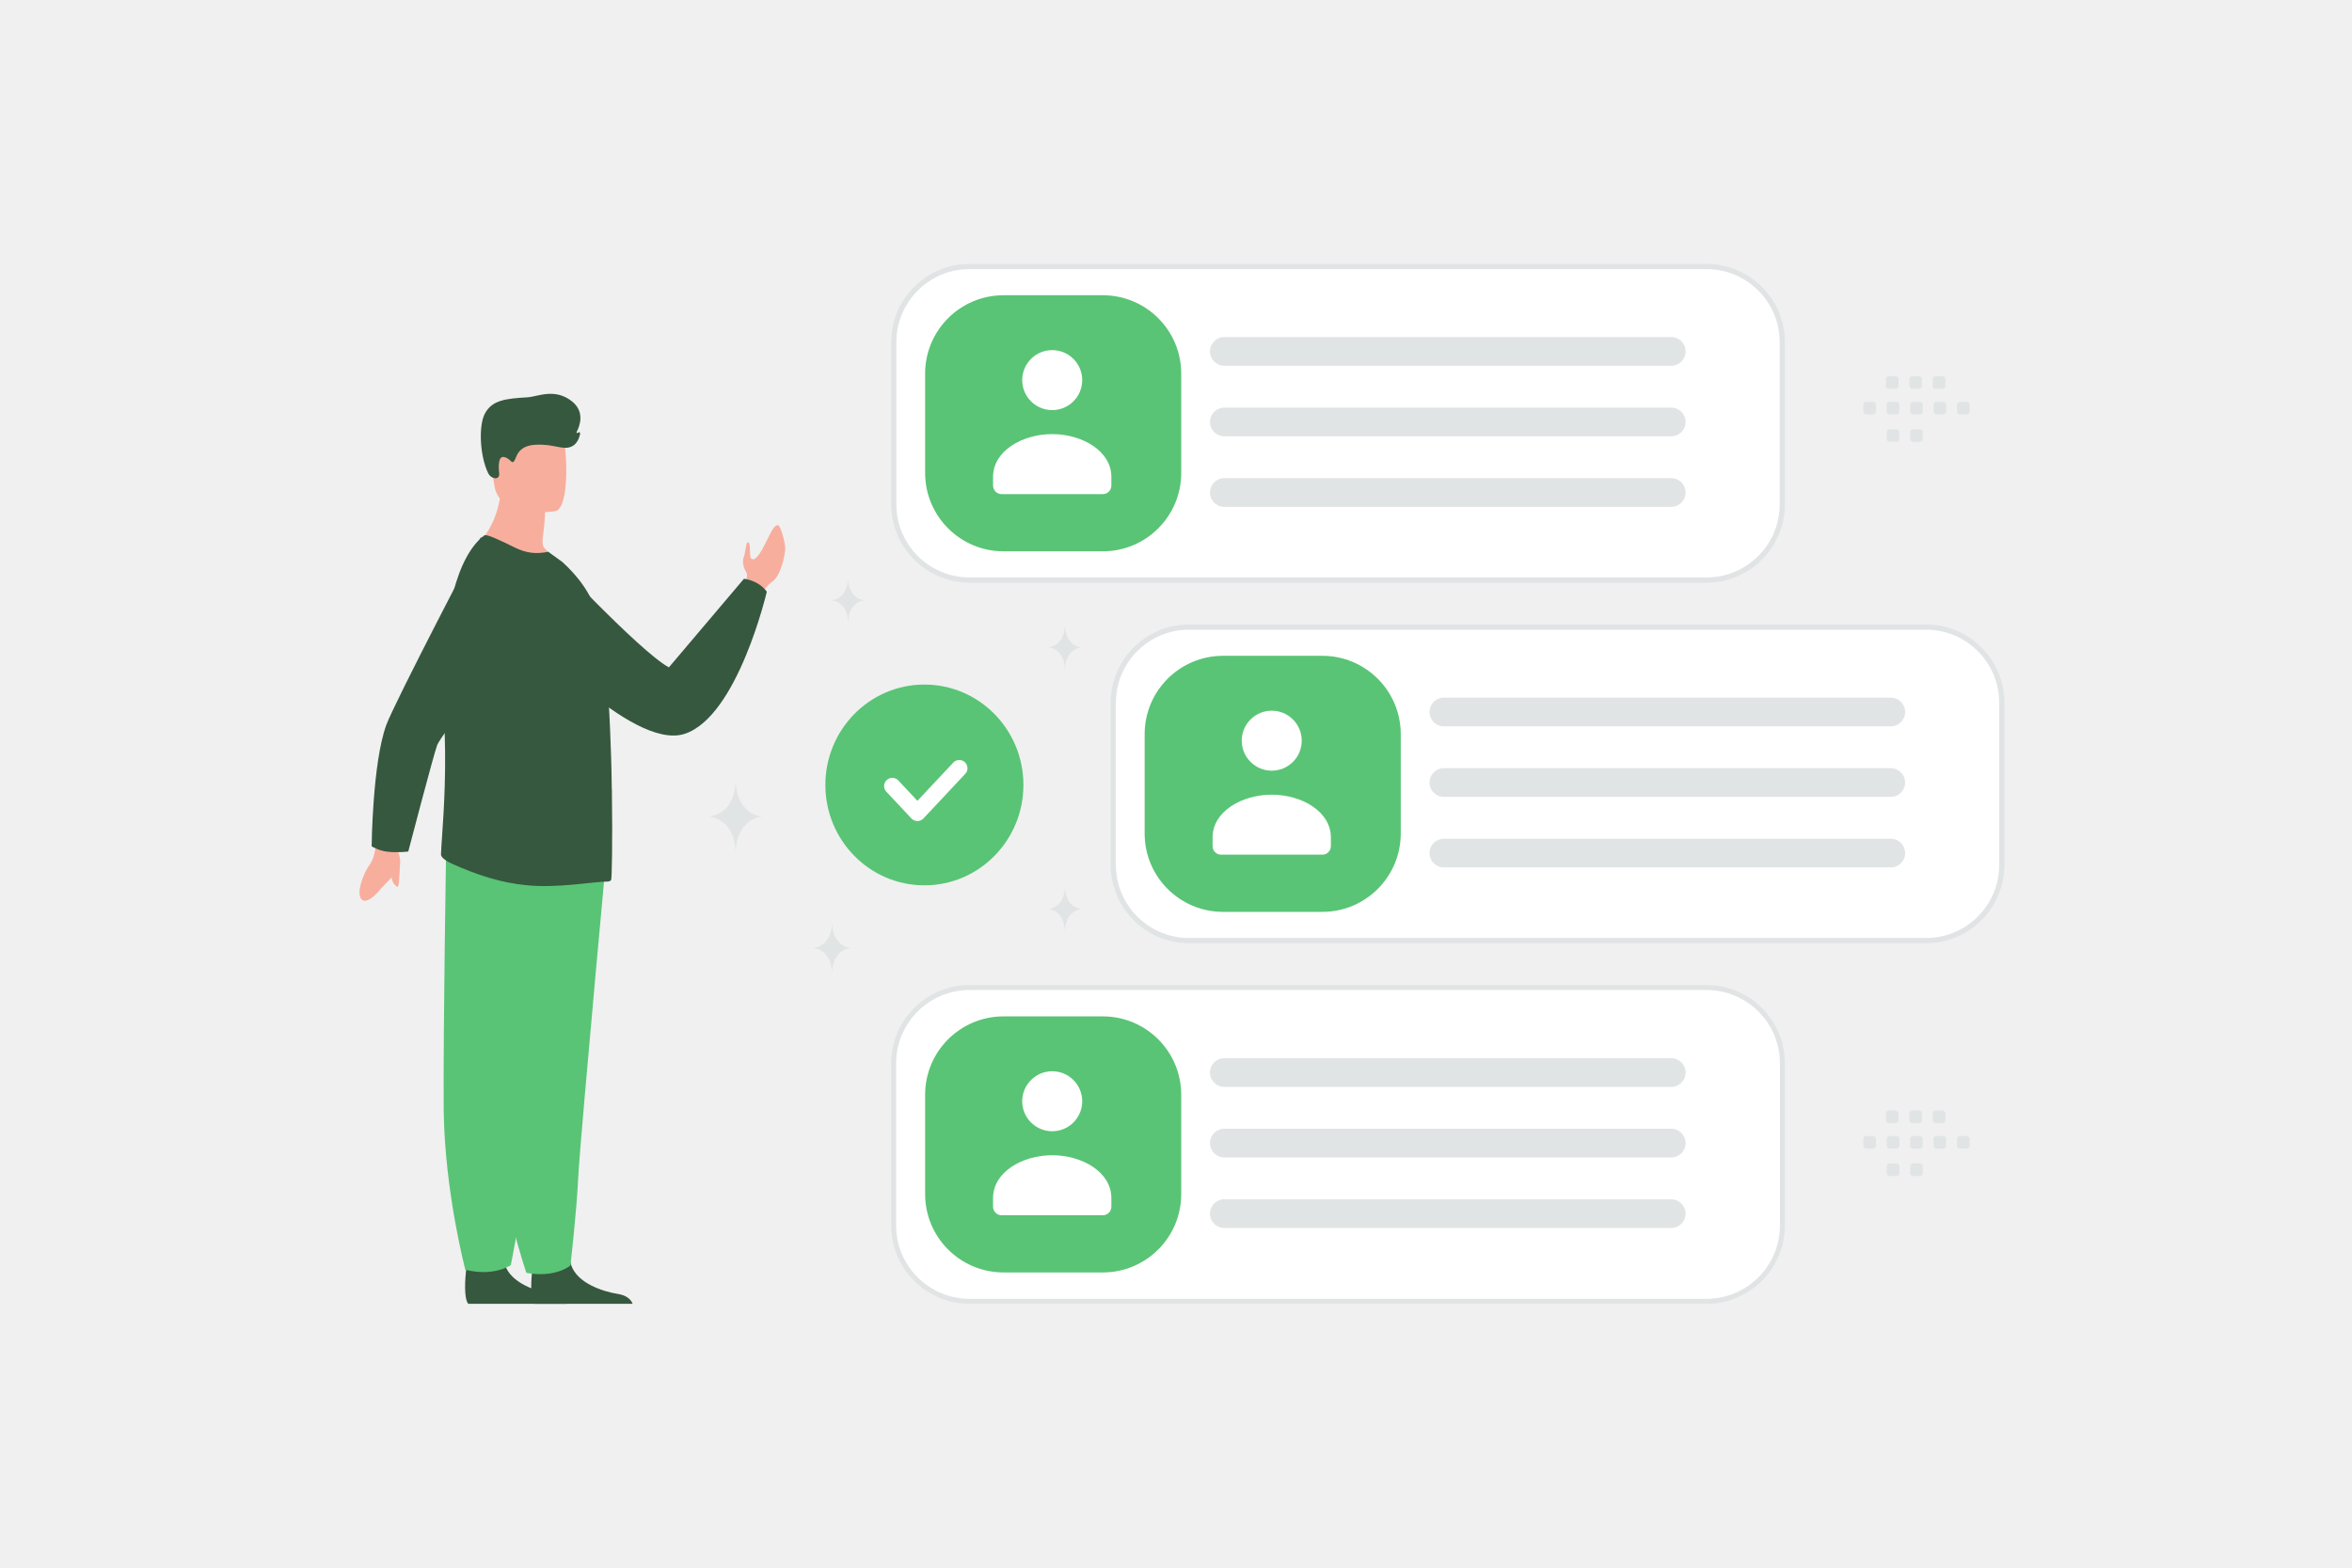
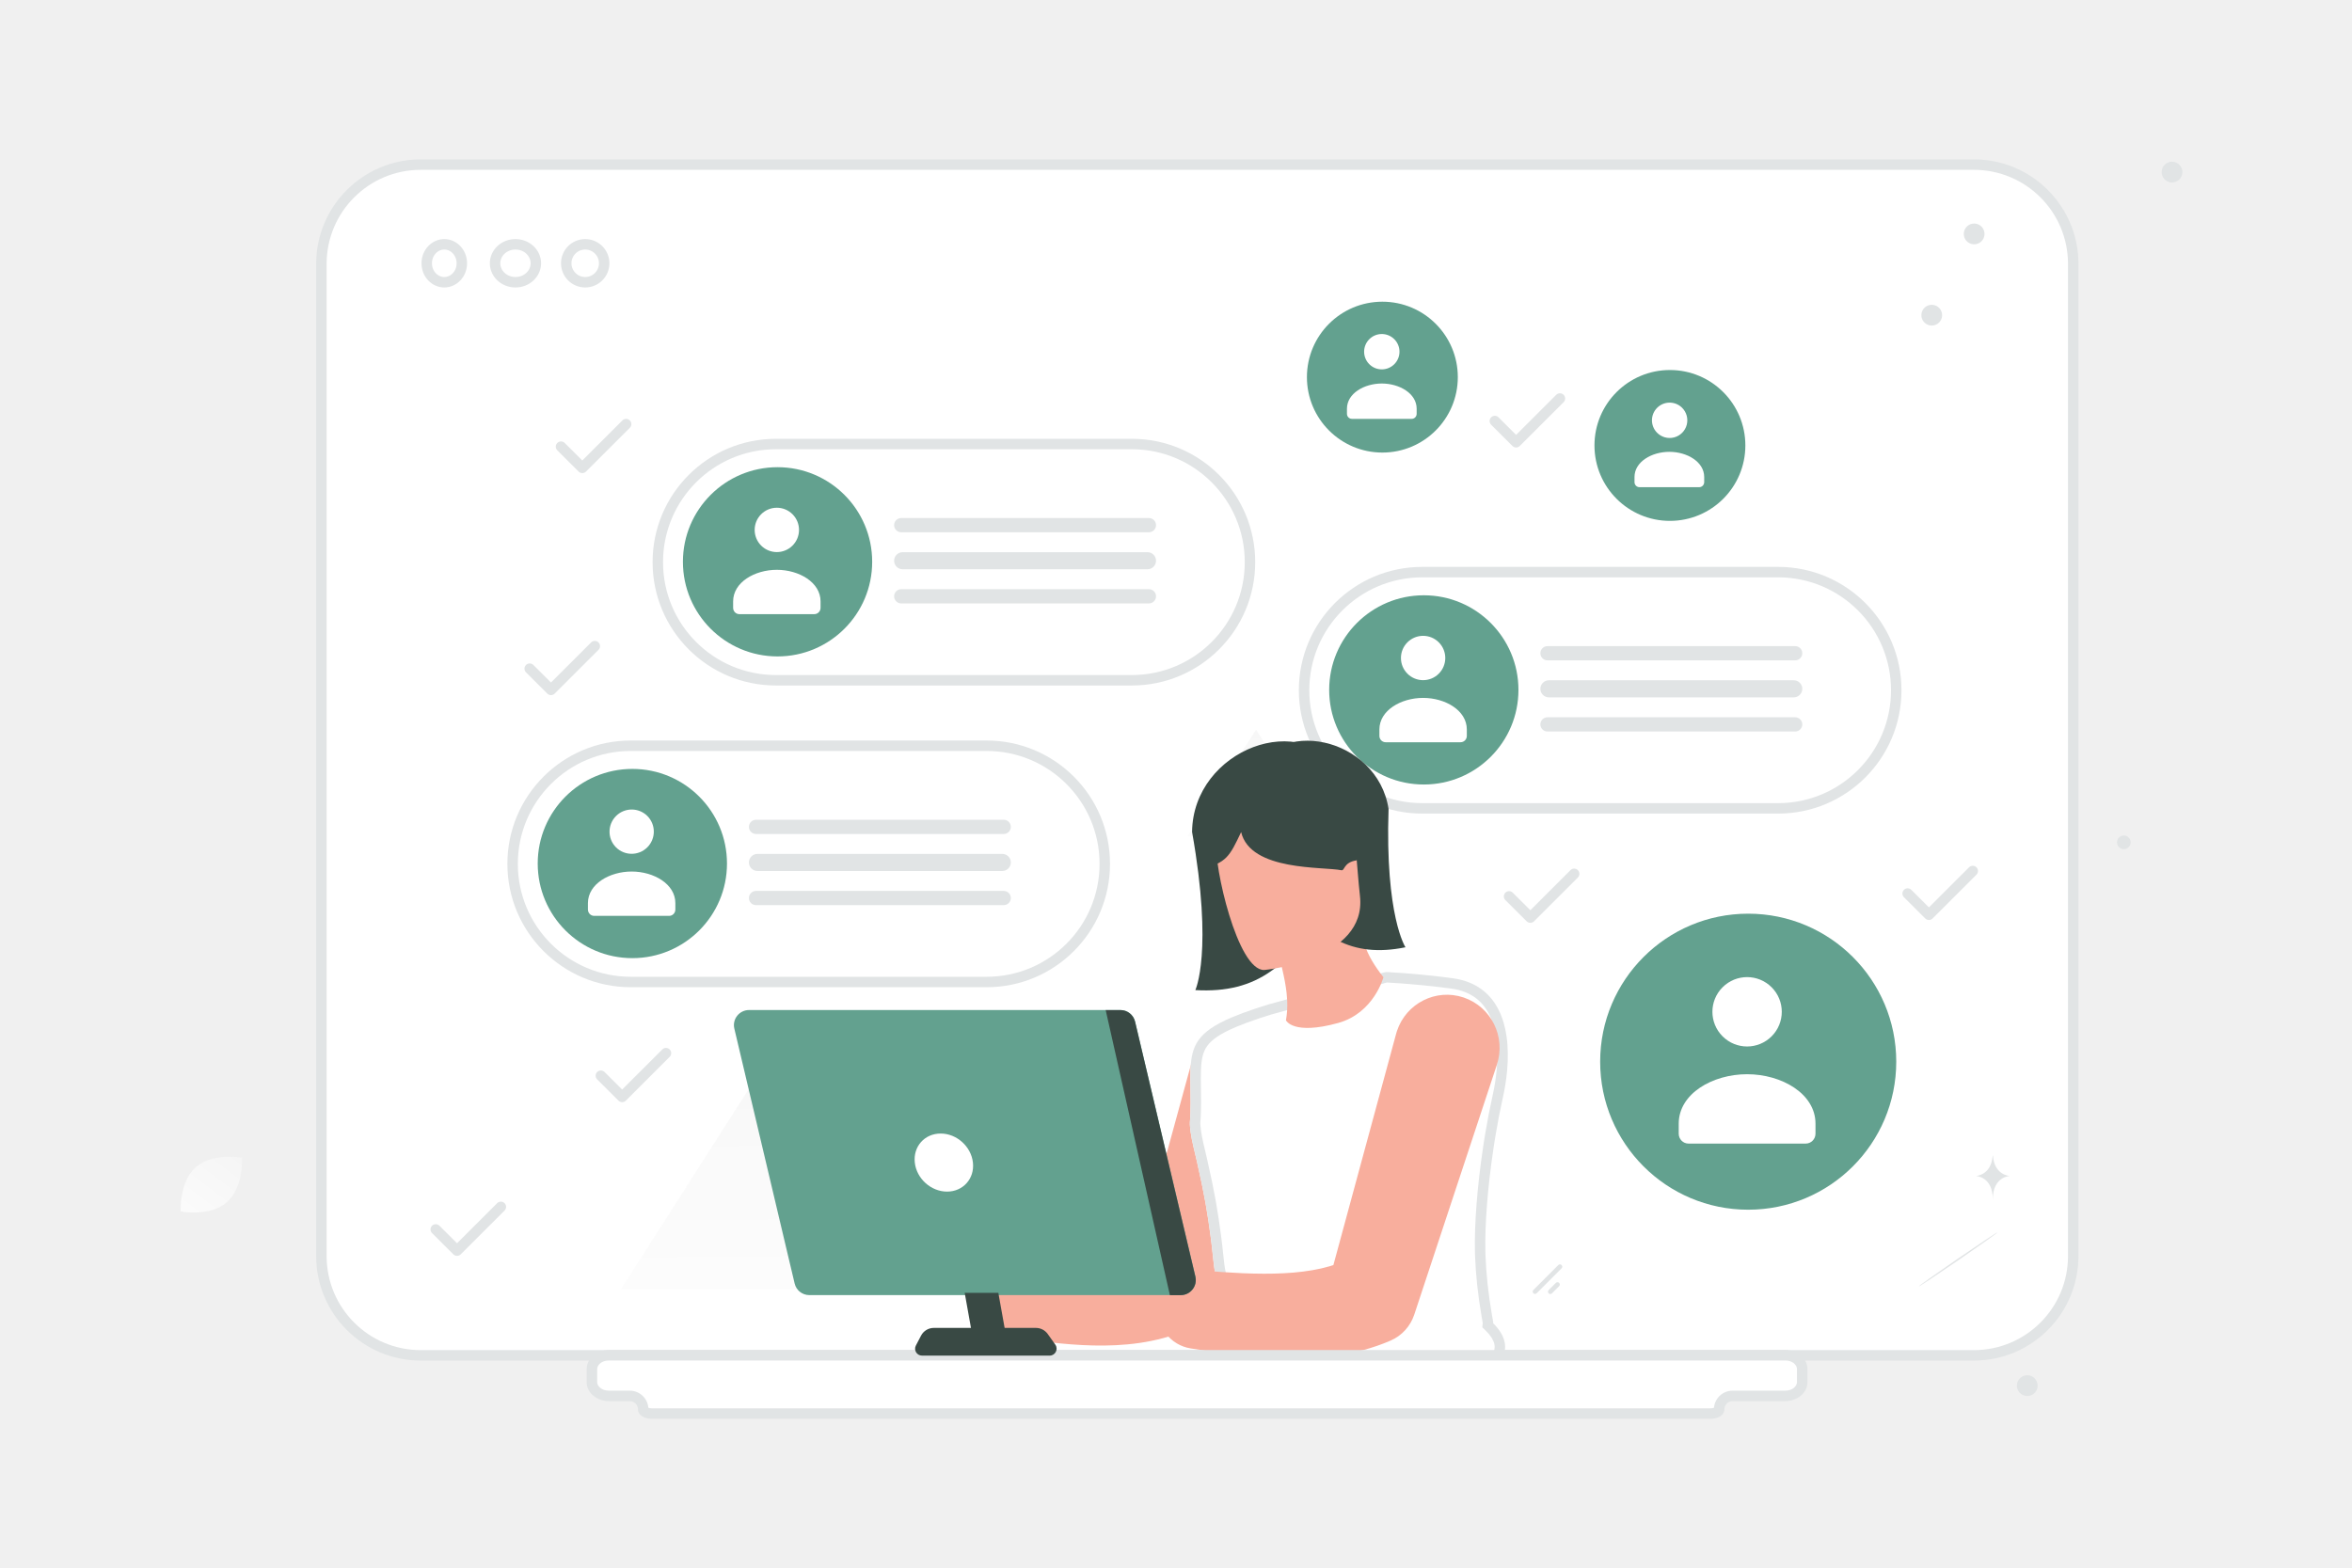
<svg xmlns="http://www.w3.org/2000/svg" width="900" height="600" viewBox="0 0 900 600" fill="none">
  <path fill="transparent" d="M0 0h900v600H0z" />
-   <rect x="342" y="102" width="340" height="120" rx="29" fill="#fff" stroke="#E1E4E5" stroke-width="2" />
-   <rect x="354" y="113" width="98" height="98" rx="30" fill="#59c475" />
-   <path fill-rule="evenodd" clip-rule="evenodd" d="M425.267 182.555v3.276c0 1.809-1.449 3.277-3.234 3.277h-38.8c-1.785 0-3.233-1.468-3.233-3.277v-3.329c0-9.914 11.181-16.356 22.633-16.356 11.453 0 22.634 6.445 22.634 16.356m-14.516-45.139c4.484 4.483 4.484 11.752 0 16.236-4.483 4.484-11.752 4.484-16.236 0s-4.484-11.753 0-16.236c4.484-4.484 11.753-4.484 16.236 0z" fill="#fff" />
-   <rect x="463" y="129" width="182" height="11" rx="5.5" fill="#E1E4E5" />
-   <rect x="463" y="156" width="182" height="11" rx="5.5" fill="#E1E4E5" />
-   <rect x="463" y="183" width="182" height="11" rx="5.5" fill="#E1E4E5" />
-   <rect x="341.957" y="377.957" width="340.086" height="120.086" rx="29.043" fill="#fff" stroke="#E1E4E5" stroke-width="1.914" />
-   <rect x="354" y="389" width="98" height="98" rx="30" fill="#59c475" />
-   <path fill-rule="evenodd" clip-rule="evenodd" d="M425.267 458.555v3.276c0 1.809-1.449 3.277-3.234 3.277h-38.8c-1.785 0-3.233-1.468-3.233-3.277v-3.329c0-9.914 11.181-16.356 22.633-16.356 11.453 0 22.634 6.445 22.634 16.356m-14.516-45.139c4.484 4.483 4.484 11.752 0 16.236-4.483 4.484-11.752 4.484-16.236 0s-4.484-11.753 0-16.236c4.484-4.484 11.753-4.484 16.236 0z" fill="#fff" />
-   <rect x="463" y="405" width="182" height="11" rx="5.5" fill="#E1E4E5" />
-   <rect x="463" y="432" width="182" height="11" rx="5.5" fill="#E1E4E5" />
-   <rect x="463" y="459" width="182" height="11" rx="5.5" fill="#E1E4E5" />
-   <rect x="426" y="240" width="340" height="120" rx="29" fill="#fff" stroke="#E1E4E5" stroke-width="2" />
-   <rect x="438" y="251" width="98" height="98" rx="30" fill="#59c475" />
-   <path fill-rule="evenodd" clip-rule="evenodd" d="M509.267 320.555v3.276c0 1.809-1.449 3.277-3.234 3.277h-38.8c-1.785 0-3.233-1.468-3.233-3.277v-3.329c0-9.914 11.181-16.356 22.633-16.356 11.453 0 22.634 6.445 22.634 16.356m-14.516-45.139c4.484 4.483 4.484 11.752 0 16.236-4.483 4.484-11.752 4.484-16.236 0s-4.484-11.753 0-16.236c4.484-4.484 11.753-4.484 16.236 0z" fill="#fff" />
-   <rect x="547" y="267" width="182" height="11" rx="5.5" fill="#E1E4E5" />
-   <rect x="547" y="294" width="182" height="11" rx="5.5" fill="#E1E4E5" />
-   <rect x="547" y="321" width="182" height="11" rx="5.5" fill="#E1E4E5" />
-   <path fill-rule="evenodd" clip-rule="evenodd" d="M353.722 338.845c-20.924 0-37.889-17.204-37.889-38.422 0-21.219 16.965-38.423 37.889-38.423 20.924 0 37.889 17.204 37.889 38.423 0 21.218-16.965 38.422-37.889 38.422z" fill="#59c475" />
-   <path d="m367.063 294.019-16.006 17.076-9.609-10.244" stroke="#fff" stroke-width="6.288" stroke-linecap="round" stroke-linejoin="round" />
-   <path d="M300.478 210.435c-.593 4.581-2.18 10.103-4.749 11.978-2.913 2.129-3.813 4.389-3.813 4.389l-2.961-.913-3.539-1.091s-.006-.361.016-.963c.018-.596.073-1.431.19-2.371 0 0 .675-1.451-.271-2.861-.945-1.407-1.38-3.822-.714-5.509.662-1.682.8-5.491 1.426-5.521 1.518-.085.479 5.342 1.317 6.108.753.698 1.398.25 1.513.154a.398.398 0 0 0 .024-.019c3.675-2.746 6.394-13.593 8.893-12.789.932.299 2.924 7.458 2.668 9.408zM151.053 323.154s3.138 5.43 1.733 8.562c-1.401 3.134-6.266 7.312-7.521 8.951-1.25 1.636-5.493 5.959-7.203 3.177-1.708-2.775 1.309-10.156 3.401-12.938 2.09-2.787 2.288-7.57 2.288-7.57l7.302-.182z" fill="#F8AE9D" />
-   <path d="M153.061 330.811s-.239 5.984-.523 7.581c-.286 1.601-.568 1.111-1.662.037-1.094-1.075-1.082-4.206-1.492-4.412-.41-.206 3.677-3.206 3.677-3.206z" fill="#F8AE9D" />
-   <path d="M207.952 209.782s36.604 39.455 47.999 45.638l28.71-33.889s5.389.378 8.763 4.923c0 0-11.139 47.795-31.462 54.415-20.323 6.619-61.756-39.918-61.756-39.918l7.746-31.169zM242.08 499h-37.588c-1.806-2.129-1.141-9.989-.87-12.559.057-.518.095-.816.095-.816s12.835-9.912 14.598-2.322c.053.238.119.472.19.702 2.22 7.098 12.185 10.324 17.934 11.223 3.745.583 5.128 2.46 5.641 3.772z" fill="#36583F" />
-   <path d="M216.773 499h-37.588c-1.806-2.129-1.14-9.989-.87-12.559.057-.518.095-.816.095-.816s12.836-9.912 14.599-2.322c.052.238.118.472.19.702 2.219 7.098 12.184 10.324 17.934 11.223 3.744.583 5.127 2.46 5.64 3.772z" fill="#36583F" />
-   <path d="M231.812 329.993s-1.797 19.45-3.909 42.827c-2.871 31.757-6.324 70.767-6.666 78.156-.592 12.833-2.958 33.358-2.958 33.358s-5.619 4.877-16.865 2.821c0 0-10.023-29.303-12.884-60.308l-.132-1.531c-2.665-31.56-6.802-98.021-6.802-98.021l50.216 2.698z" fill="#59c475" />
-   <path d="M221.618 331.324s-3.389 19.256-7.414 42.403c-5.47 31.446-12.114 70.077-13.055 77.413-1.632 12.74-5.687 33.033-5.687 33.033s-6.111 4.524-17.395 1.813c0 0-7.855-29.762-8.281-60.796l-.011-1.533c-.182-31.576.936-97.982.936-97.982l50.907 5.649z" fill="#59c475" />
-   <path d="M215.796 216.887c-12.916 4.079-34.23-7.42-34.23-7.42s10.872-8.448 10.25-27.034l9.986 8.05 6.785 5.465s-.027 3.224-.77 8.873c-.196 1.485-.554 3.806.559 4.995 4.325 4.616 7.42 7.071 7.42 7.071z" fill="#F8AE9D" />
-   <path d="M212.536 195.643s-21.337 3.547-23.341-9.776c-2.003-13.323-6.104-21.838 7.433-24.664 13.537-2.827 16.959 1.856 18.707 6.14 1.749 4.285 2.697 27.035-2.799 28.3z" fill="#F8AE9D" />
-   <path d="M233.828 336.885c-.389.322-.841.519-1.36.519-4.852-.067-18.998 2.63-30.965 1.4-10.09-.971-19.025-3.958-28.614-8.256-1.274-.572-4.203-2.138-4.141-3.56.045-1.561.197-3.819.394-6.668.68-9.901 1.86-26.927.706-46.573a208.972 208.972 0 0 1-.331-10.859c-.098-26.628 5.179-50.044 15.792-57.969.908-.648 6.471 2.071 11.583 4.589 4.722 2.33 8.425 2.576 12.889 1.672l5.478 3.954c5.434 5.044 11.386 11.905 13.976 22.316 2.2 8.864 3.493 24.843 4.204 41.404.322 7.504.581 15.076.648 22.254v.254c.063.712.063 1.49.063 2.201.259 18.443 0 33.063-.322 33.322z" fill="#36583F" />
-   <path d="M147.855 325.919c4.05.55 8.371-.018 8.371-.018s9.767-37.415 11.104-40.856c1.338-3.442 32.823-45.104 32.823-45.104l-16.11-34.409s-33.011 63.15-36.225 71.941c-5.311 14.526-5.603 46.425-5.603 46.425s2.457 1.591 5.64 2.021zm38.94-144.824c1.161 2.401 4.531 2.757 4.22.108-.353-3.015-.349-6.959 2.102-6.226 2.451.734 2.576 2.697 3.582 1.552 1.007-1.145 1.025-5.975 8.323-6.315 7.299-.335 10.264 2.205 13.654.711 2.032-.894 2.911-3.092 3.29-4.713.108-.459-.227-1.1-.533-.742-.29.339-1.019.317-.811-.077 1.285-2.439 3.208-7.764-1.691-11.73-6.556-5.309-13.238-1.834-17.03-1.606-8.359.505-13.757 1.006-16.485 6.498-2.261 4.556-1.874 15.811 1.379 22.54z" fill="#36583F" />
-   <path fill-rule="evenodd" clip-rule="evenodd" d="M752.555 158.613h-2.584a1.128 1.128 0 0 1-1.127-1.128v-2.583c0-.625.508-1.128 1.127-1.128h2.584c.62 0 1.128.508 1.128 1.128v2.583a1.125 1.125 0 0 1-1.128 1.128zm-8.958 0h-2.583c-.62 0-1.128-.508-1.128-1.128v-2.583c0-.625.508-1.128 1.128-1.128h2.583c.62 0 1.128.508 1.128 1.128v2.583c0 .62-.508 1.128-1.128 1.128zm-8.963 0h-2.584c-.62 0-1.128-.508-1.128-1.128v-2.583c0-.625.508-1.128 1.128-1.128h2.584c.619 0 1.127.508 1.127 1.128v2.583a1.125 1.125 0 0 1-1.127 1.128zm-8.959 0h-2.584a1.132 1.132 0 0 1-1.128-1.128v-2.583a1.13 1.13 0 0 1 1.128-1.128h2.584c.625 0 1.133.508 1.133 1.128v2.583a1.14 1.14 0 0 1-1.133 1.128zm-8.959 0h-2.583a1.133 1.133 0 0 1-1.133-1.128v-2.583a1.13 1.13 0 0 1 1.133-1.128h2.583c.62 0 1.128.508 1.128 1.128v2.583c0 .62-.508 1.128-1.128 1.128zm26.553-9.768h-2.584c-.62 0-1.128-.509-1.128-1.128v-2.589c0-.62.508-1.128 1.128-1.128h2.584c.624 0 1.127.508 1.127 1.128v2.584a1.126 1.126 0 0 1-1.127 1.133zm-8.959 0h-2.583c-.62 0-1.128-.509-1.128-1.128v-2.589c0-.62.508-1.128 1.128-1.128h2.583c.62 0 1.128.508 1.128 1.128v2.584a1.127 1.127 0 0 1-1.128 1.133zm-8.958 0h-2.584a1.134 1.134 0 0 1-1.133-1.128v-2.589c0-.62.508-1.128 1.133-1.128h2.584c.619 0 1.128.508 1.128 1.128v2.584c0 .624-.509 1.133-1.128 1.133zm9.282 20.262h-2.584c-.62 0-1.128-.508-1.128-1.128v-2.583c0-.625.508-1.128 1.128-1.128h2.584c.619 0 1.127.508 1.127 1.128v2.583a1.125 1.125 0 0 1-1.127 1.128zm-8.959 0h-2.584a1.132 1.132 0 0 1-1.128-1.128v-2.583a1.13 1.13 0 0 1 1.128-1.128h2.584c.625 0 1.133.508 1.133 1.128v2.583a1.14 1.14 0 0 1-1.133 1.128zm26.88 270.506h-2.584a1.128 1.128 0 0 1-1.127-1.128v-2.583c0-.625.508-1.128 1.127-1.128h2.584c.62 0 1.128.508 1.128 1.128v2.583a1.125 1.125 0 0 1-1.128 1.128zm-8.958 0h-2.583c-.62 0-1.128-.508-1.128-1.128v-2.583c0-.625.508-1.128 1.128-1.128h2.583c.62 0 1.128.508 1.128 1.128v2.583c0 .62-.508 1.128-1.128 1.128zm-8.963 0h-2.584c-.62 0-1.128-.508-1.128-1.128v-2.583c0-.625.508-1.128 1.128-1.128h2.584c.619 0 1.127.508 1.127 1.128v2.583a1.125 1.125 0 0 1-1.127 1.128zm-8.959 0h-2.584a1.132 1.132 0 0 1-1.128-1.128v-2.583a1.13 1.13 0 0 1 1.128-1.128h2.584c.625 0 1.133.508 1.133 1.128v2.583a1.14 1.14 0 0 1-1.133 1.128zm-8.959 0h-2.583a1.133 1.133 0 0 1-1.133-1.128v-2.583a1.13 1.13 0 0 1 1.133-1.128h2.583c.62 0 1.128.508 1.128 1.128v2.583c0 .62-.508 1.128-1.128 1.128zm26.553-9.768h-2.584c-.62 0-1.128-.509-1.128-1.128v-2.589c0-.62.508-1.128 1.128-1.128h2.584c.624 0 1.127.508 1.127 1.128v2.584a1.126 1.126 0 0 1-1.127 1.133zm-8.959 0h-2.583c-.62 0-1.128-.509-1.128-1.128v-2.589c0-.62.508-1.128 1.128-1.128h2.583c.62 0 1.128.508 1.128 1.128v2.584a1.127 1.127 0 0 1-1.128 1.133zm-8.958 0h-2.584a1.134 1.134 0 0 1-1.133-1.128v-2.589c0-.62.508-1.128 1.133-1.128h2.584c.619 0 1.128.508 1.128 1.128v2.584c0 .624-.509 1.133-1.128 1.133zm9.282 20.262h-2.584c-.62 0-1.128-.508-1.128-1.128v-2.583c0-.625.508-1.128 1.128-1.128h2.584c.619 0 1.127.508 1.127 1.128v2.583a1.125 1.125 0 0 1-1.127 1.128zm-8.959 0h-2.584a1.132 1.132 0 0 1-1.128-1.128v-2.583a1.13 1.13 0 0 1 1.128-1.128h2.584c.625 0 1.133.508 1.133 1.128v2.583a1.14 1.14 0 0 1-1.133 1.128z" fill="#E1E4E5" />
-   <path d="M324.548 222h-.095c-.559 7.643-6.453 7.761-6.453 7.761s6.5.122 6.5 8.953c0-8.831 6.5-8.953 6.5-8.953s-5.893-.118-6.452-7.761zm-42.97 78h-.153C280.521 312.346 271 312.536 271 312.536s10.5.198 10.5 14.464c0-14.266 10.5-14.464 10.5-14.464s-9.519-.19-10.422-12.536zm125.97 40.143h-.095c-.559 7.643-6.453 7.761-6.453 7.761s6.5.122 6.5 8.953c0-8.831 6.5-8.953 6.5-8.953s-5.893-.118-6.452-7.761zm0-100.143h-.095c-.559 7.643-6.453 7.761-6.453 7.761s6.5.122 6.5 8.953c0-8.831 6.5-8.953 6.5-8.953s-5.893-.118-6.452-7.761zm-89.105 114h-.107c-.636 8.688-7.336 8.822-7.336 8.822s7.388.139 7.388 10.178c0-10.039 7.389-10.178 7.389-10.178s-6.698-.134-7.334-8.822z" fill="#E1E4E5" />
+   <path d="M122.984 101c0-20.987 17.013-38 38-38h594.343c20.987 0 38 17.013 38 38v379.73c0 20.987-17.013 38-38 38H160.984c-20.987 0-38-17.013-38-38V101z" fill="#fff" stroke="#E1E4E5" stroke-width="4" />
+   <rect x="612.307" y="349.693" width="113.298" height="113.298" rx="56.649" fill="#63a18f" />
+   <path fill-rule="evenodd" clip-rule="evenodd" d="M694.703 430.106v3.788c0 2.091-1.675 3.788-3.738 3.788h-44.858c-2.063 0-3.738-1.697-3.738-3.788v-3.848c0-11.463 12.927-18.91 26.167-18.91 13.24 0 26.167 7.451 26.167 18.91m-16.785-52.187c5.183 5.183 5.183 13.587 0 18.771-5.183 5.183-13.587 5.183-18.771 0-5.183-5.184-5.183-13.588 0-18.771 5.184-5.184 13.588-5.184 18.771 0z" fill="#fff" />
+   <rect x="610.128" y="141.616" width="57.739" height="57.739" rx="28.869" fill="#63a18f" />
+   <path fill-rule="evenodd" clip-rule="evenodd" d="M652.118 182.596v1.93c0 1.066-.853 1.931-1.905 1.931h-22.86c-1.051 0-1.905-.865-1.905-1.931v-1.961c0-5.841 6.588-9.636 13.335-9.636 6.748 0 13.335 3.797 13.335 9.636m-8.554-26.595a6.765 6.765 0 1 1-9.566 9.563 6.765 6.765 0 0 1 9.566-9.563z" fill="#fff" />
+   <rect x="500.098" y="115.47" width="57.739" height="57.739" rx="28.869" fill="#63a18f" />
+   <path fill-rule="evenodd" clip-rule="evenodd" d="M542.088 156.45v1.931c0 1.065-.853 1.93-1.905 1.93h-22.86c-1.052 0-1.905-.865-1.905-1.93v-1.962c0-5.841 6.587-9.636 13.335-9.636 6.748 0 13.335 3.797 13.335 9.636m-8.554-26.595a6.763 6.763 0 0 1 0 9.566 6.765 6.765 0 1 1 0-9.566z" fill="#fff" />
+   <rect x="196.153" y="285.418" width="226.597" height="90.421" rx="45.21" fill="#fff" stroke="#E1E4E5" stroke-width="4" />
+   <rect x="205.76" y="294.286" width="72.423" height="72.423" rx="36.212" fill="#63a18f" />
+   <path fill-rule="evenodd" clip-rule="evenodd" d="M258.428 345.688v2.422c0 1.336-1.071 2.421-2.39 2.421h-28.674c-1.319 0-2.389-1.085-2.389-2.421v-2.46c0-7.327 8.263-12.088 16.726-12.088 8.464 0 16.727 4.763 16.727 12.088m-10.727-33.36a8.485 8.485 0 1 1-12.001 11.999 8.485 8.485 0 0 1 12-11.999z" fill="#fff" />
+   <rect x="286.574" y="313.743" width="100.225" height="5.447" rx="2.724" fill="#E1E4E5" />
+   <rect x="286.574" y="326.815" width="100.225" height="6.536" rx="3.268" fill="#E1E4E5" />
+   <rect x="286.574" y="340.978" width="100.225" height="5.447" rx="2.724" fill="#E1E4E5" />
+   <rect x="499.008" y="218.964" width="226.597" height="90.421" rx="45.21" fill="#fff" stroke="#E1E4E5" stroke-width="4" />
+   <rect x="508.616" y="227.832" width="72.423" height="72.423" rx="36.212" fill="#63a18f" />
+   <path fill-rule="evenodd" clip-rule="evenodd" d="M561.283 279.234v2.422c0 1.336-1.071 2.421-2.39 2.421h-28.674c-1.319 0-2.389-1.085-2.389-2.421v-2.46c0-7.327 8.263-12.088 16.726-12.088 8.464 0 16.727 4.763 16.727 12.088m-10.727-33.359a8.484 8.484 0 0 1 0 11.998 8.484 8.484 0 0 1-11.999 0 8.484 8.484 0 0 1 0-11.998 8.484 8.484 0 0 1 11.999 0z" fill="#fff" />
+   <rect x="589.429" y="247.289" width="100.225" height="5.447" rx="2.724" fill="#E1E4E5" />
+   <rect x="589.429" y="260.362" width="100.225" height="6.536" rx="3.268" fill="#E1E4E5" />
+   <rect x="589.429" y="274.524" width="100.225" height="5.447" rx="2.724" fill="#E1E4E5" />
+   <rect x="251.713" y="169.941" width="226.597" height="90.421" rx="45.21" fill="#fff" stroke="#E1E4E5" stroke-width="4" />
+   <rect x="261.32" y="178.809" width="72.423" height="72.423" rx="36.212" fill="#63a18f" />
+   <path fill-rule="evenodd" clip-rule="evenodd" d="M313.987 230.211v2.422c0 1.336-1.07 2.421-2.389 2.421h-28.674c-1.319 0-2.39-1.085-2.39-2.421v-2.461c0-7.327 8.263-12.087 16.727-12.087s16.726 4.763 16.726 12.087m-10.726-33.359a8.485 8.485 0 1 1-12.001 11.999 8.485 8.485 0 0 1 12.001-11.999z" fill="#fff" />
+   <rect x="342.134" y="198.265" width="100.225" height="5.447" rx="2.724" fill="#E1E4E5" />
+   <rect x="342.134" y="211.338" width="100.225" height="6.536" rx="3.268" fill="#E1E4E5" />
+   <rect x="342.134" y="225.501" width="100.225" height="5.447" rx="2.724" fill="#E1E4E5" />
+   <path d="M176.723 100.763c0 4.126-3.119 7.26-6.716 7.26-3.596 0-6.715-3.134-6.715-7.26 0-4.125 3.119-7.26 6.715-7.26 3.597 0 6.716 3.135 6.716 7.26zm28.324 0c0 3.904-3.385 7.26-7.804 7.26-4.42 0-7.805-3.356-7.805-7.26 0-3.903 3.385-7.26 7.805-7.26 4.419 0 7.804 3.357 7.804 7.26z" fill="#fff" stroke="#E1E4E5" stroke-width="4" />
+   <circle cx="223.933" cy="100.763" r="7.26" fill="#fff" stroke="#E1E4E5" stroke-width="4" />
+   <path opacity=".76" fill-rule="evenodd" clip-rule="evenodd" d="m295.289 403.074 57.739 90.421H237.551l57.738-90.421z" fill="url(#a)" />
+   <path opacity=".76" fill-rule="evenodd" clip-rule="evenodd" d="m480.646 279.269 26.237 40.814h-52.475l26.238-40.814z" fill="url(#b)" />
+   <path d="M86.786 460.138c-6.489 5.67-17.651 3.52-17.651 3.52s-.635-11.344 5.86-17.01c6.489-5.67 17.646-3.524 17.646-3.524s.634 11.344-5.855 17.014z" fill="url(#c)" />
+   <circle cx="755.413" cy="89.53" r="3.974" transform="rotate(105 755.413 89.53)" fill="#E1E4E5" />
+   <circle cx="739.188" cy="120.629" r="3.974" transform="rotate(105 739.188 120.629)" fill="#E1E4E5" />
+   <circle cx="831.133" cy="65.867" r="3.974" transform="rotate(105 831.133 65.867)" fill="#E1E4E5" />
+   <circle cx="812.688" cy="322.388" r="2.611" transform="rotate(105 812.688 322.388)" fill="#E1E4E5" />
+   <circle cx="775.739" cy="530.316" r="3.974" transform="rotate(105 775.739 530.316)" fill="#E1E4E5" />
+   <rect x="586.12" y="494.337" width="15.269" height="1.779" rx=".889" transform="rotate(-45 586.12 494.337)" fill="#E1E4E5" />
+   <rect x="591.974" y="494.379" width="5.669" height="1.779" rx=".889" transform="rotate(-45 591.974 494.379)" fill="#E1E4E5" />
+   <path d="M734.204 492.37c-.091-.132 6.562-4.872 14.867-10.568 8.302-5.706 15.116-10.221 15.207-10.089.091.132-6.565 4.861-14.867 10.567-8.313 5.709-15.116 10.222-15.207 10.09zm28.305-50.077h.095c.565 7.665 6.513 7.783 6.513 7.783s-6.559.122-6.559 8.979c0-8.857-6.56-8.979-6.56-8.979s5.946-.118 6.511-7.783z" fill="#E1E4E5" />
+   <path d="m456.373 405.1-23.298 85.171 8.312-9.566c-3.074 1.637-6.638 2.892-10.585 3.783-3.947.891-8.239 1.4-12.731 1.637-4.492.236-9.167.2-13.968 0-4.783-.2-9.676-.564-14.641-.982h-.018c-7.329-.619-13.768 4.801-14.404 12.131-.601 6.983 4.365 13.167 11.167 14.277 5.128.818 10.33 1.582 15.677 2.2 5.347.619 10.822 1.073 16.496 1.201 5.674.127 11.549-.091 17.624-.964 6.056-.873 12.349-2.456 18.496-5.111 3.928-1.691 6.729-4.929 8.002-8.693l.291-.892 27.954-83.77c3.147-9.421-1.946-19.588-11.367-22.734-9.421-3.147-19.588 1.946-22.734 11.367-.091.309-.2.654-.273.945z" fill="#F8AE9D" />
+   <path d="M508.151 522.1c.309 2.4 1.364 4.237 2.364 4.092.982-.128 1.546-2.183 1.237-4.565-.309-2.401-1.364-4.238-2.365-4.092-1 .127-1.545 2.182-1.236 4.565z" fill="#B55E63" />
+   <mask id="d" fill="#fff">
+     <path fill-rule="evenodd" clip-rule="evenodd" d="M468.194 492.303a.245.245 0 0 0-.107-.202 24.699 24.699 0 0 1-.908-.667c-2.106-1.553-2.482-5.147-3.103-11.076-.207-1.971-.44-4.2-.773-6.698-1.328-9.957-2.31-15.908-5.311-29.189-.226-1-.466-2.003-.708-3.009-.875-3.646-1.76-7.33-1.976-11.041a6.92 6.92 0 0 1 .003-.864c.111-1.33.184-2.661.221-4.01.037-1.072.056-2.144.056-3.216v-.98a432.852 432.852 0 0 0-.046-4.666c-.152-11.223-.237-17.516 7.761-23.056 2.067-1.442 4.688-2.81 7.973-4.214 2.658-1.128 5.741-2.273 9.358-3.475 1.458-.48 3.027-.979 4.688-1.497l3.913-1.072 40.425-11.198c.401-.111.818-.15 1.233-.131a240.202 240.202 0 0 1 6.193.402c.622.047 1.28.096 1.965.152 3.433.278 7.66.666 12.256 1.22 1.346.154 2.74.339 4.152.526l.351.047c4.689.629 8.472 2.218 11.462 4.51 5.298 4.066 8.159 10.386 9.211 17.724.59 4.121.627 8.557.221 13.103a79.102 79.102 0 0 1-.683 5.416 76.059 76.059 0 0 1-.941 4.897 265.134 265.134 0 0 0-2.824 14.619l-.332 1.996c-.068.457-.139.918-.211 1.381-.085.548-.171 1.099-.251 1.65-2.215 14.749-3.304 29.072-3.082 39.145v.011l.055 1.8c.259 6.783 1.034 14.379 2.492 22.825.081.426.156.852.232 1.281.063.353.126.708.192 1.066.043.227.052.45.03.665 4.316 4.198 6.359 9.57 2.556 14.603-1.82 2.408-6.443 3.72-9.46 3.836l-72.325 2.786c-10.926.42-22.024-4.369-22.327-15.299-.041-1.504 0-3.124.147-4.864 0-.003.244-.254.726-.696-1.194-.406-2.116-1.491-2.116-2.86a223.895 223.895 0 0 0-.093-5.305 155.074 155.074 0 0 0-.221-5.267c-.019-.388-.037-.758-.074-1.109z" />
+   </mask>
+   <path fill-rule="evenodd" clip-rule="evenodd" d="M468.194 492.303a.245.245 0 0 0-.107-.202 24.699 24.699 0 0 1-.908-.667c-2.106-1.553-2.482-5.147-3.103-11.076-.207-1.971-.44-4.2-.773-6.698-1.328-9.957-2.31-15.908-5.311-29.189-.226-1-.466-2.003-.708-3.009-.875-3.646-1.76-7.33-1.976-11.041a6.92 6.92 0 0 1 .003-.864c.111-1.33.184-2.661.221-4.01.037-1.072.056-2.144.056-3.216v-.98a432.852 432.852 0 0 0-.046-4.666c-.152-11.223-.237-17.516 7.761-23.056 2.067-1.442 4.688-2.81 7.973-4.214 2.658-1.128 5.741-2.273 9.358-3.475 1.458-.48 3.027-.979 4.688-1.497l3.913-1.072 40.425-11.198c.401-.111.818-.15 1.233-.131a240.202 240.202 0 0 1 6.193.402c.622.047 1.28.096 1.965.152 3.433.278 7.66.666 12.256 1.22 1.346.154 2.74.339 4.152.526l.351.047c4.689.629 8.472 2.218 11.462 4.51 5.298 4.066 8.159 10.386 9.211 17.724.59 4.121.627 8.557.221 13.103a79.102 79.102 0 0 1-.683 5.416 76.059 76.059 0 0 1-.941 4.897 265.134 265.134 0 0 0-2.824 14.619l-.332 1.996c-.068.457-.139.918-.211 1.381-.085.548-.171 1.099-.251 1.65-2.215 14.749-3.304 29.072-3.082 39.145v.011l.055 1.8c.259 6.783 1.034 14.379 2.492 22.825.081.426.156.852.232 1.281.063.353.126.708.192 1.066.043.227.052.45.03.665 4.316 4.198 6.359 9.57 2.556 14.603-1.82 2.408-6.443 3.72-9.46 3.836l-72.325 2.786c-10.926.42-22.024-4.369-22.327-15.299-.041-1.504 0-3.124.147-4.864 0-.003.244-.254.726-.696-1.194-.406-2.116-1.491-2.116-2.86a223.895 223.895 0 0 0-.093-5.305 155.074 155.074 0 0 0-.221-5.267c-.019-.388-.037-.758-.074-1.109z" fill="#fff" />
+   <path d="m468.087 492.101 2.28-3.287-2.28 3.287zm.107.202-3.978.418-.022-.208v-.21h4zm-1.015-.869 2.375-3.218.028.021.029.022-2.432 3.175zm-3.103-11.076 3.978-.417-3.978.417zm-.773-6.698 3.965-.529-3.965.529zm-5.311-29.189 3.902-.881-3.902.881zm-.708-3.009 3.89-.934-3.89.934zm-1.976-11.041-3.993.232 3.993-.232zm.003-.864-3.991-.274.002-.029.003-.028 3.986.331zm.221-4.01-3.998-.11v-.014l.001-.014 3.997.138zm.056-4.196 4-.01v.01h-4zm-.046-4.666 4-.054-4 .054zm7.761-23.056 2.288 3.281-.01.007-2.278-3.288zm7.973-4.214-1.572-3.678.01-.005 1.562 3.683zm9.358-3.475-1.26-3.796.008-.003 1.252 3.799zm4.688-1.497-1.189-3.819.066-.02.066-.019 1.057 3.858zm3.913-1.072 1.068 3.855-.011.003-1.057-3.858zm40.425-11.198-1.068-3.855 1.068 3.855zm1.233-.131-.17 3.996h-.012l.182-3.996zm5.039.314.277-3.99.018.001.018.001-.313 3.988zm1.154.088-.3 3.989.3-3.989zm1.965.152-.322 3.987h-.005l.327-3.987zm12.256 1.22-.453 3.974-.013-.001-.013-.002.479-3.971zm4.152.526-.527 3.966.527-3.966zm.351.047.527-3.965.005.001-.532 3.964zm11.462 4.51 2.434-3.175.002.002-2.436 3.173zm9.211 17.724 3.959-.568-3.959.568zm.221 13.103 3.984.356-.001.013-3.983-.369zm-.683 5.416-3.95-.628.001-.008.001-.008 3.948.644zm-.941 4.897-3.904-.873.003-.012 3.901.885zm-2.824 14.619 3.946.652v.005l-3.946-.657zm-.332 1.996-3.957-.585.005-.036.006-.035 3.946.656zm-.211 1.381-3.953-.613 3.953.613zm-.251 1.65 3.959.575-.002.01-.001.009-3.956-.594zm-3.082 39.145-3.998.121-.001-.017v-.016l3.999-.088zm0 .011-3.998.121 3.998-.121zm.055 1.8-3.997.152v-.013l-.001-.014 3.998-.125zm2.492 22.825-3.93.748-.006-.034-.006-.033 3.942-.681zm.232 1.281-3.938.698 3.938-.698zm.192 1.066-3.93.745-.002-.014 3.932-.731zm.03.665-2.789 2.867-1.384-1.346.193-1.921 3.98.4zm2.556 14.603 3.191 2.412-3.191-2.412zm-9.46 3.836.154 3.997-.154-3.997zm-72.325 2.786.153 3.997-.153-3.997zm-22.327-15.299-3.998.111 3.998-.111zm.147-4.864h4v.169l-.014.169-3.986-.338zm.726-.696 1.288-3.787 6.397 2.175-4.984 4.563-2.701-2.951zm-2.116-2.86 3.999-.039.001.019v.02h-4zm-.093-5.305-3.997.136-.001-.013v-.013l3.998-.11zm-.221-5.267-3.992.249-.002-.029-.002-.03 3.996-.19zm2.099-4.598a4.245 4.245 0 0 1 1.827 3.489h-8c0 1.255.623 2.397 1.613 3.084l4.56-6.573zm-.756-.555c.378.289.646.478.756.555l-4.559 6.573a26.437 26.437 0 0 1-1.061-.777l4.864-6.351zm-1.557-8.318c.321 3.066.547 5.148.909 6.673.364 1.537.692 1.676.591 1.602l-4.75 6.437c-2.206-1.628-3.12-4.062-3.625-6.193-.508-2.142-.781-4.822-1.081-7.685l7.956-.834zm-.786-6.81c.341 2.561.58 4.842.786 6.81l-7.956.834c-.207-1.974-.435-4.151-.76-6.587l7.93-1.057zm-5.374-29.541c3.027 13.398 4.031 19.467 5.374 29.541l-7.93 1.057c-1.312-9.838-2.273-15.672-5.247-28.835l7.803-1.763zm-.72-3.062c.24 1.002.487 2.031.72 3.062l-7.803 1.763c-.219-.97-.454-1.947-.696-2.957l7.779-1.868zm-1.872-10.339c.191 3.295.981 6.63 1.872 10.339l-7.779 1.868c-.861-3.584-1.84-7.616-2.08-11.743l7.987-.464zm-.001-.357c-.006.1-.007.218.001.357l-7.987.464a10.82 10.82 0 0 1 .005-1.37l7.981.549zm.23-4.176a75.864 75.864 0 0 1-.234 4.233l-7.972-.663c.104-1.257.174-2.514.209-3.789l7.997.219zm.057-3.325c0 1.118-.02 2.236-.058 3.353l-7.995-.275c.035-1.026.053-2.052.053-3.078h8zm0-.24v.24h-8v-.24h8zm0-.74v.74h-8v-.74h8zm-.046-4.72c.02 1.466.041 3.039.046 4.71l-8 .021c-.004-1.621-.025-3.152-.045-4.622l7.999-.109zm6.039-19.714c-3.284 2.274-4.648 4.456-5.345 7.121-.792 3.03-.773 6.794-.694 12.593l-7.999.109c-.074-5.425-.173-10.419.953-14.726 1.222-4.672 3.814-8.407 8.529-11.673l4.556 6.576zm7.268-3.824c-3.152 1.347-5.5 2.591-7.258 3.817l-4.576-6.562c2.376-1.658 5.27-3.149 8.689-4.611l3.145 7.356zm9.046-3.357c-3.544 1.177-6.522 2.286-9.057 3.361l-3.124-7.365c2.781-1.179 5.968-2.362 9.66-3.588l2.521 7.592zm4.617-1.474a313.572 313.572 0 0 0-4.626 1.477l-2.504-7.598c1.485-.489 3.076-.995 4.751-1.517l2.379 7.638zm3.78-1.033-3.913 1.072-2.114-7.716 3.913-1.072 2.114 7.716zm40.436-11.201-40.425 11.198-2.136-7.71 40.425-11.198 2.136 7.71zm-.017.01a.204.204 0 0 0-.031 0c.002-.001.019-.002.048-.01l-2.136-7.71a7.95 7.95 0 0 1 2.483-.272l-.364 7.992zm4.944.309a241.593 241.593 0 0 0-4.932-.309l.341-7.992c.928.039 2.752.154 5.145.32l-.554 7.981zm1.131.086-1.167-.089.626-7.976c.36.029.739.057 1.14.087l-.599 7.978zm1.938.15c-.669-.055-1.314-.103-1.938-.15l.599-7.978c.621.047 1.292.097 1.994.155l-.655 7.973zm12.104 1.204c-4.529-.546-8.7-.929-12.099-1.204l.644-7.974c3.468.28 7.75.673 12.413 1.236l-.958 7.942zm4.104.521a224.634 224.634 0 0 0-4.078-.518l.906-7.948c1.39.159 2.821.349 4.226.535l-1.054 7.931zm.352.046-.352-.046 1.054-7.931.351.047-1.053 7.93zm9.555 3.719c-2.38-1.824-5.491-3.174-9.56-3.719l1.063-7.929c5.307.711 9.764 2.54 13.364 5.299l-4.867 6.349zm7.684 15.117c-.96-6.696-3.487-11.895-7.686-15.118l4.871-6.346c6.395 4.908 9.59 12.351 10.734 20.329l-7.919 1.135zm.197 12.181c.384-4.306.341-8.425-.197-12.181l7.919-1.135c.643 4.488.674 9.24.246 14.027l-7.968-.711zm-.647 5.127c.279-1.708.489-3.426.648-5.141l7.966.738a82.83 82.83 0 0 1-.718 5.69l-7.896-1.287zm-.894 4.656c.349-1.537.646-3.096.892-4.64l7.901 1.255a80.925 80.925 0 0 1-.991 5.156l-7.802-1.771zm-2.87 14.852a270.26 270.26 0 0 1 2.867-14.84l7.807 1.746a262.824 262.824 0 0 0-2.781 14.398l-7.893-1.304zm-.331 1.992.332-1.996 7.892 1.313-.333 1.996-7.891-1.313zm-.218 1.424c.072-.465.141-.912.207-1.353l7.914 1.171c-.07.473-.144.948-.216 1.408l-7.905-1.226zm-.256 1.688c.083-.573.171-1.143.256-1.688l7.905 1.226c-.085.552-.168 1.084-.244 1.612l-7.917-1.15zm-3.123 39.808c-.228-10.371.889-24.935 3.126-39.827l7.911 1.188c-2.193 14.605-3.254 28.689-3.039 38.463l-7.998.176zm.001.044v-.011l7.996-.242v.012l-7.996.241zm.055 1.804-.055-1.804 7.996-.242.055 1.796-7.996.25zm2.548 23.381c-1.486-8.608-2.281-16.381-2.547-23.354l7.994-.304c.251 6.593 1.006 14.012 2.437 22.297l-7.884 1.361zm.236 1.298c-.077-.433-.148-.834-.224-1.231l7.859-1.495c.087.454.167.905.242 1.33l-7.877 1.396zm.198 1.099c-.07-.378-.136-.749-.198-1.099l7.877-1.396c.063.355.123.694.186 1.034l-7.865 1.461zm-.018-.466c-.016.165-.008.328.02.48l7.861-1.489c.114.605.139 1.214.079 1.809l-7.96-.8zm6.769-2.467c2.495 2.427 4.628 5.465 5.432 8.958.843 3.663.133 7.474-2.474 10.924l-6.382-4.823c1.196-1.584 1.366-2.976 1.06-4.306-.346-1.502-1.393-3.248-3.214-5.019l5.578-5.734zm2.958 19.882c-1.594 2.109-4.059 3.377-6.099 4.123-2.138.781-4.459 1.224-6.398 1.298l-.307-7.994c1.077-.041 2.576-.313 3.959-.818 1.481-.542 2.237-1.134 2.463-1.432l6.382 4.823zm-12.497 5.421-72.326 2.786-.307-7.994 72.326-2.786.307 7.994zm-72.326 2.786c-6.019.231-12.348-.949-17.361-3.962-5.154-3.098-8.922-8.183-9.117-15.223l7.997-.222c.108 3.89 2.04 6.664 5.241 8.588 3.344 2.01 8.026 3.014 12.933 2.825l.307 7.994zm-26.478-19.185c-.046-1.657 0-3.427.16-5.312l7.971.675a39.245 39.245 0 0 0-.134 4.415l-7.997.222zm.145-4.975a3.997 3.997 0 0 1 .525-1.981c.102-.179.197-.311.232-.36.081-.113.151-.196.171-.221.053-.064.098-.112.11-.126l.075-.081.083-.086.192-.19c.153-.15.366-.352.637-.601l5.402 5.901c-.21.192-.36.336-.45.424-.046.044-.072.071-.081.08l.015-.015.057-.063a4.067 4.067 0 0 0 .508-.7c.05-.088.144-.261.236-.491.042-.109.127-.364.167-.511.045-.202.111-.692.121-.979h-8zm6.61-3.556c0-.245-.091-.481-.221-.65a.8.8 0 0 0-.375-.277l-2.575 7.574c-2.596-.882-4.829-3.343-4.829-6.647h8zm-.095-5.441c.057 1.684.076 3.507.094 5.402l-7.999.077a226.004 226.004 0 0 0-.09-5.207l7.995-.272zm-.227-5.38c.096 1.539.172 3.363.228 5.406l-7.997.22c-.055-1.985-.127-3.71-.215-5.128l7.984-.498zm-.088-1.278c.051.483.074.964.091 1.337l-7.991.38a16.254 16.254 0 0 0-.056-.881l7.956-.836z" fill="#E1E4E5" mask="url(#d)" />
+   <path d="M529.377 374.018s-3.619 13.695-17.296 17.496c-17.387 4.82-20.006-1.018-20.006-1.018.437-2.492.582-4.929.473-7.512a42.64 42.64 0 0 0-.237-3.001c-.309-2.8-.891-5.856-1.709-9.348-.182-.818-.4-1.673-.618-2.546l-.019-.109c11.895-4.474 21.225-11.185 26.936-21.116l1.691-1.327 1.146-.91.327.691.055 2.31c.236 10.858 2.073 17.278 9.257 26.39zm4.848 21.666L508.1 492.01l9.315-10.818c-3.446 1.853-7.441 3.261-11.86 4.277-4.419.998-9.244 1.586-14.264 1.836-5.037.267-10.287.214-15.66 0-5.374-.232-10.853-.624-16.421-1.105h-.035c-8.219-.713-15.448 5.435-16.155 13.722-.672 7.895 4.896 14.899 12.532 16.147 5.744.927 11.595 1.8 17.587 2.495 5.991.695 12.143 1.23 18.506 1.372 6.363.143 12.956-.107 19.761-1.105s13.857-2.78 20.751-5.774c4.418-1.925 7.547-5.578 8.979-9.82l.336-.998 31.32-94.757c3.518-10.657-2.174-22.152-12.744-25.717-10.552-3.546-21.97 2.192-25.505 12.85-.106.338-.23.748-.318 1.069z" fill="#F8AE9D" />
+   <path fill-rule="evenodd" clip-rule="evenodd" d="M226.511 528.992v-5.043c0-2.894 2.907-5.239 6.478-5.253h450.149c3.59 0 6.478 2.359 6.478 5.253v5.043c0 2.907-2.907 5.253-6.478 5.253h-20.156a5.142 5.142 0 0 0-5.142 5.142c0 .897-1.473 1.619-3.291 1.619H249.391c-1.801 0-3.274-.722-3.274-1.619a5.142 5.142 0 0 0-5.142-5.142h-7.986c-3.59 0-6.478-2.346-6.478-5.253z" fill="#fff" />
+   <path d="m232.989 518.696-.008-2h.008v2zm-4.478 5.253v5.043h-4v-5.043h4zm4.486-3.253c-2.892.011-4.486 1.84-4.486 3.253h-4c0-4.374 4.219-7.237 8.47-7.253l.016 4zm450.141 0H232.989v-4h450.149v4zm4.478 3.253c0-1.422-1.585-3.253-4.478-3.253v-4c4.288 0 8.478 2.888 8.478 7.253h-4zm0 5.043v-5.043h4v5.043h-4zm-4.478 3.253c2.882 0 4.478-1.824 4.478-3.253h4c0 4.385-4.217 7.253-8.478 7.253v-4zm-20.156 0h20.156v4h-20.156v-4zm-8.433 6.761c.672 0 1.18-.138 1.446-.268.132-.066.128-.091.07-.023-.07.081-.225.314-.225.672h4c0 1.63-1.283 2.548-2.082 2.941-.925.454-2.063.678-3.209.678v-4zm-405.158 0h405.158v4H249.391v-4zm-1.274.381c0-.358-.154-.59-.224-.671-.058-.068-.061-.042.07.023.264.13.767.267 1.428.267v4c-1.141 0-2.274-.225-3.197-.68-.796-.392-2.077-1.311-2.077-2.939h4zm-15.128-7.142h7.986v4h-7.986v-4zm-4.478-3.253c0 1.433 1.582 3.253 4.478 3.253v4c-4.284 0-8.478-2.871-8.478-7.253h4zm15.606 10.395a3.142 3.142 0 0 0-3.142-3.142v-4a7.141 7.141 0 0 1 7.142 7.142h-4zm418.865-3.142a3.142 3.142 0 0 0-3.142 3.142h-4a7.142 7.142 0 0 1 7.142-7.142v4z" fill="#E1E4E5" />
+   <path d="m280.993 393.66 21.097 89.227.564 2.346 1.419 6.002a5.757 5.757 0 0 0 5.601 4.438h142.134c3.71 0 6.475-3.474 5.62-7.093l-23.08-97.575a5.757 5.757 0 0 0-5.601-4.438H286.613c-3.728.019-6.475 3.492-5.62 7.093z" fill="#63a18f" />
+   <path d="M350.05 444.949c.672 6.147 6.201 11.112 12.349 11.112 6.147 0 10.567-4.983 9.894-11.112-.673-6.147-6.202-11.112-12.35-11.112-6.147 0-10.566 4.965-9.893 11.112z" fill="#fff" />
+   <path d="m423.091 386.584 24.571 109.105h4.146c3.711 0 6.457-3.473 5.602-7.093l-23.08-97.575a5.757 5.757 0 0 0-5.601-4.437h-5.638zm-41.069 108.222 3.898 21.811h-12.88l-3.898-21.811h12.88z" fill="#394944" />
+   <path d="m403.826 514.648-2.91-4.092a5.568 5.568 0 0 0-4.529-2.328h-39.048a5.508 5.508 0 0 0-4.91 2.983l-1.965 3.764c-.927 1.765.364 3.856 2.346 3.856h48.852c2.146 0 3.401-2.437 2.164-4.183z" fill="#394944" />
+   <path fill-rule="evenodd" clip-rule="evenodd" d="M507.211 346.598v15.877l11.609-9.388s3.568-15.212 6.47-26.51c1.82-7.085 6.254-31.063-11.596-29.939-14.622-25.888-57.206-9.866-57.545 21.761 8.151 45.948 1.25 60.54 1.25 60.54 24.08 1.388 36.309-9.799 49.812-32.341z" fill="#394944" />
+   <path fill-rule="evenodd" clip-rule="evenodd" d="m490.335 340.571 1.984 13.845-11.296-6.736s-5.013-12.819-8.955-22.308c-2.472-5.951-9.335-26.306 6.371-27.556 9.516-24.401 48.651-15.751 52.899 11.786-1.367 41.085 6.474 52.947 6.474 52.947-20.824 4.219-32.886-4.008-47.477-21.978z" fill="#394944" />
+   <path d="M483.799 371.245s39.359-3.833 36.593-28.309c-2.766-24.476.447-41.454-24.797-40.039-25.244 1.414-29.071 11.302-30.131 19.695-1.061 8.394 8.03 49.019 18.335 48.653z" fill="#F8AE9D" />
+   <path fill-rule="evenodd" clip-rule="evenodd" d="M519.008 329.296c-4.987.808-4.382 4.052-5.738 3.768-6.886-1.438-34.761.459-38.35-14.601-4.466 9.409-5.557 11.722-15.391 14.247v-27.57l62.198-5.862s-.966 29.732-2.719 30.018z" fill="#394944" />
+   <path d="m754.879 333.352-16.769 16.753-8.147-8.123m-502.357-94.693-16.769 16.753-8.147-8.123m52.151 147.155-16.769 16.753-8.147-8.123m372.437-77.263-16.769 16.753-8.147-8.122m-385.791 118.83-16.769 16.753-8.147-8.123m72.85-308.217-16.769 16.753-8.147-8.123m382.242-18.435-16.77 16.753-8.146-8.122" stroke="#E1E4E5" stroke-width="4" stroke-linecap="round" stroke-linejoin="round" />
+   <defs>
+     <linearGradient id="a" x1="297.751" y1="544.19" x2="295.568" y2="304.699" gradientUnits="userSpaceOnUse">
+       <stop stop-color="#fff" />
+       <stop offset="1" stop-color="#EEE" />
+     </linearGradient>
+     <linearGradient id="b" x1="481.765" y1="342.965" x2="480.786" y2="234.864" gradientUnits="userSpaceOnUse">
+       <stop stop-color="#fff" />
+       <stop offset="1" stop-color="#EEE" />
+     </linearGradient>
+     <linearGradient id="c" x1="61.164" y1="479.243" x2="109.901" y2="414.315" gradientUnits="userSpaceOnUse">
+       <stop stop-color="#fff" />
+       <stop offset="1" stop-color="#EEE" />
+     </linearGradient>
+   </defs>
</svg>
